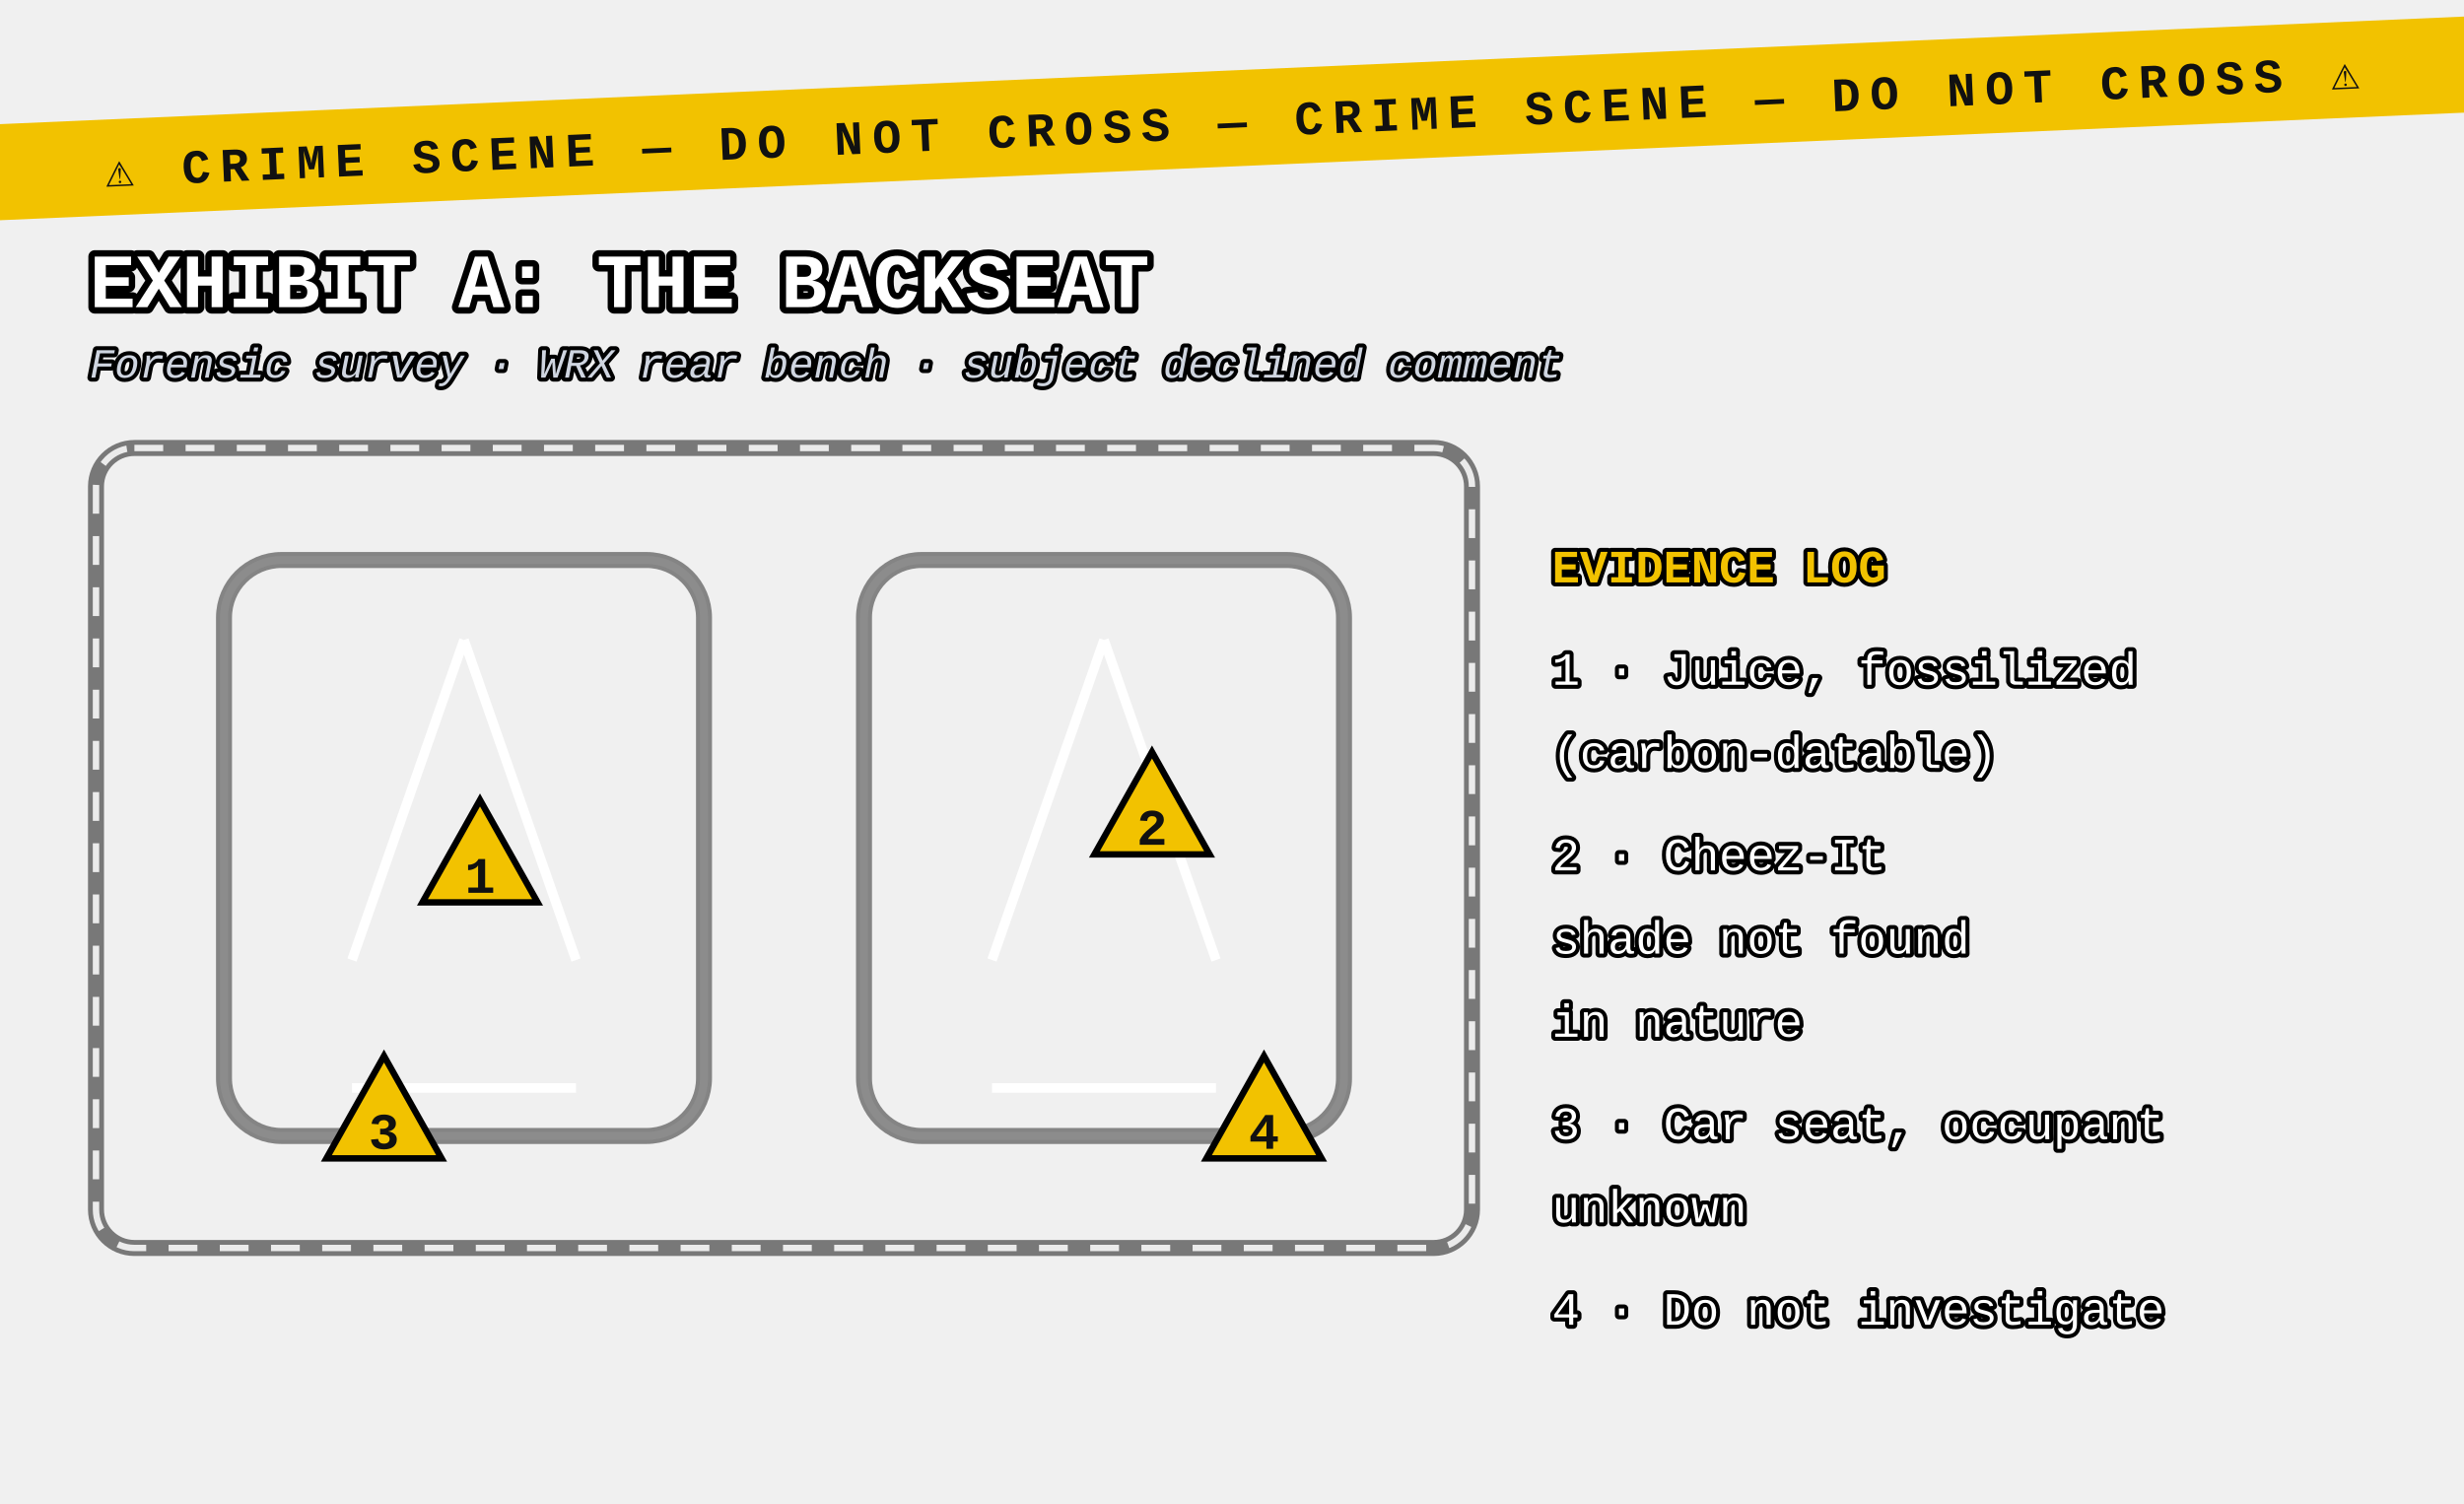
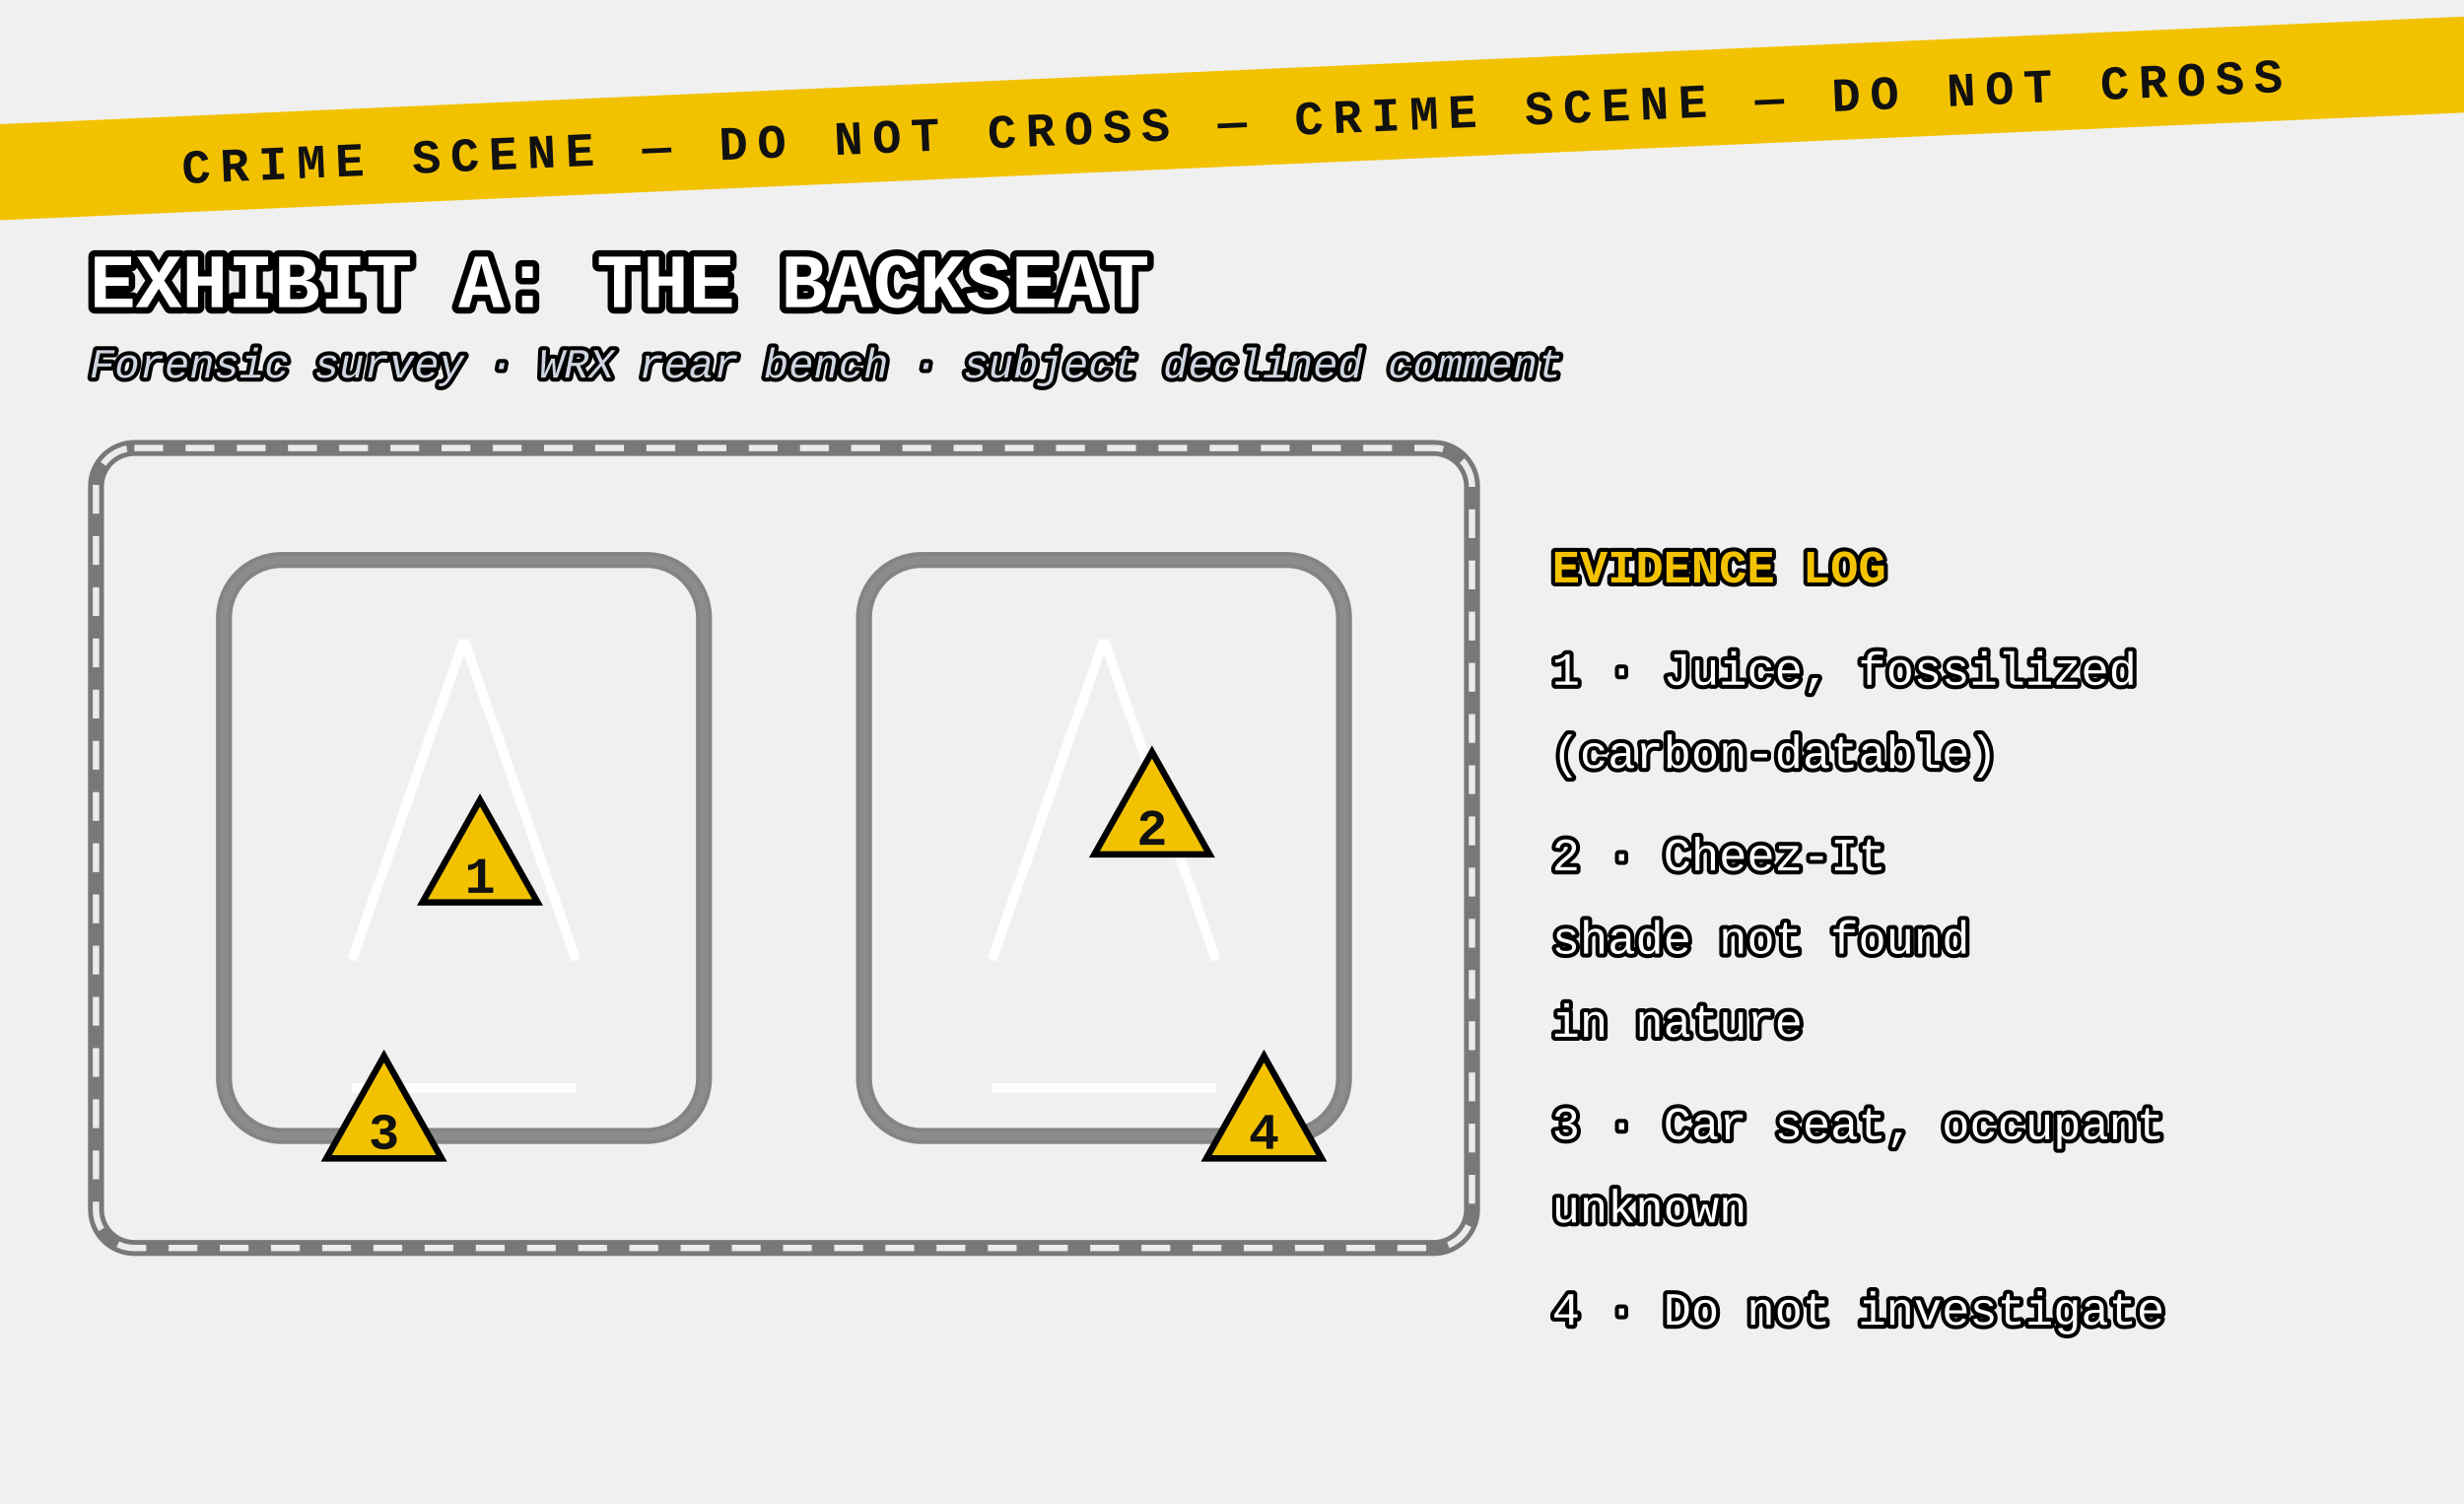
<svg xmlns="http://www.w3.org/2000/svg" viewBox="0 0 770 470" width="770" height="470" font-family="'JetBrains Mono','Courier New',monospace">
  <g>
    <rect x="-10" y="22" width="800" height="30" fill="#f2c200" transform="rotate(-2.5 385 37)" />
-     <text x="385" y="43" transform="rotate(-2.5 385 37)" text-anchor="middle" fill="#111" font-size="15" font-weight="700" letter-spacing="3">⚠ CRIME SCENE — DO NOT CROSS — CRIME SCENE — DO NOT CROSS ⚠</text>
+     <text x="385" y="43" transform="rotate(-2.5 385 37)" text-anchor="middle" fill="#111" font-size="15" font-weight="700" letter-spacing="3">CRIME SCENE — DO NOT CROSS — CRIME SCENE — DO NOT CROSS</text>
  </g>
  <g stroke-linejoin="round" paint-order="stroke">
    <text x="28" y="96" fill="#fff" stroke="#000" stroke-width="4" font-size="24" font-weight="700">EXHIBIT A: THE BACKSEAT</text>
    <text x="28" y="118" fill="#cfd5e0" stroke="#000" stroke-width="2.5" font-size="13" font-style="italic">Forensic survey · WRX rear bench · subject declined comment</text>
  </g>
  <rect x="30" y="140" width="430" height="250" rx="12" fill="none" stroke="#000" stroke-width="5" opacity="0.5" />
  <rect x="30" y="140" width="430" height="250" rx="12" fill="none" stroke="#fff" stroke-width="2" opacity="0.85" stroke-dasharray="9 7" />
  <g stroke="#000" stroke-width="3" paint-order="stroke">
    <g>
      <rect x="70" y="175" width="150" height="180" rx="18" fill="none" stroke="#fff" stroke-width="2.5" />
      <rect x="70" y="175" width="150" height="180" rx="18" fill="none" stroke="#000" stroke-width="5" opacity="0.45" />
      <path d="M145 200 L110 300 M145 200 L180 300 M110 340 L180 340" fill="none" stroke="#fff" stroke-width="3" />
    </g>
    <g>
      <rect x="270" y="175" width="150" height="180" rx="18" fill="none" stroke="#fff" stroke-width="2.5" />
      <rect x="270" y="175" width="150" height="180" rx="18" fill="none" stroke="#000" stroke-width="5" opacity="0.45" />
      <path d="M345 200 L310 300 M345 200 L380 300 M310 340 L380 340" fill="none" stroke="#fff" stroke-width="3" />
    </g>
  </g>
  <g font-weight="700">
    <g>
      <polygon points="150,250 168,282 132,282" fill="#f2c200" stroke="#000" stroke-width="2" />
      <text x="150" y="279" text-anchor="middle" font-size="16" fill="#111">1</text>
    </g>
    <g>
      <polygon points="360,235 378,267 342,267" fill="#f2c200" stroke="#000" stroke-width="2" />
      <text x="360" y="264" text-anchor="middle" font-size="16" fill="#111">2</text>
    </g>
    <g>
      <polygon points="120,330 138,362 102,362" fill="#f2c200" stroke="#000" stroke-width="2" />
      <text x="120" y="359" text-anchor="middle" font-size="16" fill="#111">3</text>
    </g>
    <g>
      <polygon points="395,330 413,362 377,362" fill="#f2c200" stroke="#000" stroke-width="2" />
      <text x="395" y="359" text-anchor="middle" font-size="16" fill="#111">4</text>
    </g>
  </g>
  <g stroke-linejoin="round" paint-order="stroke" fill="#fff" stroke="#000" stroke-width="2.5" font-size="14.5">
    <text x="485" y="182" font-weight="700" fill="#f2c200">EVIDENCE LOG</text>
    <text x="485" y="214">1 · Juice, fossilized</text>
    <text x="485" y="240">  (carbon-datable)</text>
    <text x="485" y="272">2 · Cheez-It</text>
    <text x="485" y="298">  shade not found</text>
    <text x="485" y="324">  in nature</text>
    <text x="485" y="356">3 · Car seat, occupant</text>
    <text x="485" y="382">  unknown</text>
    <text x="485" y="414">4 · Do not investigate</text>
  </g>
</svg>
